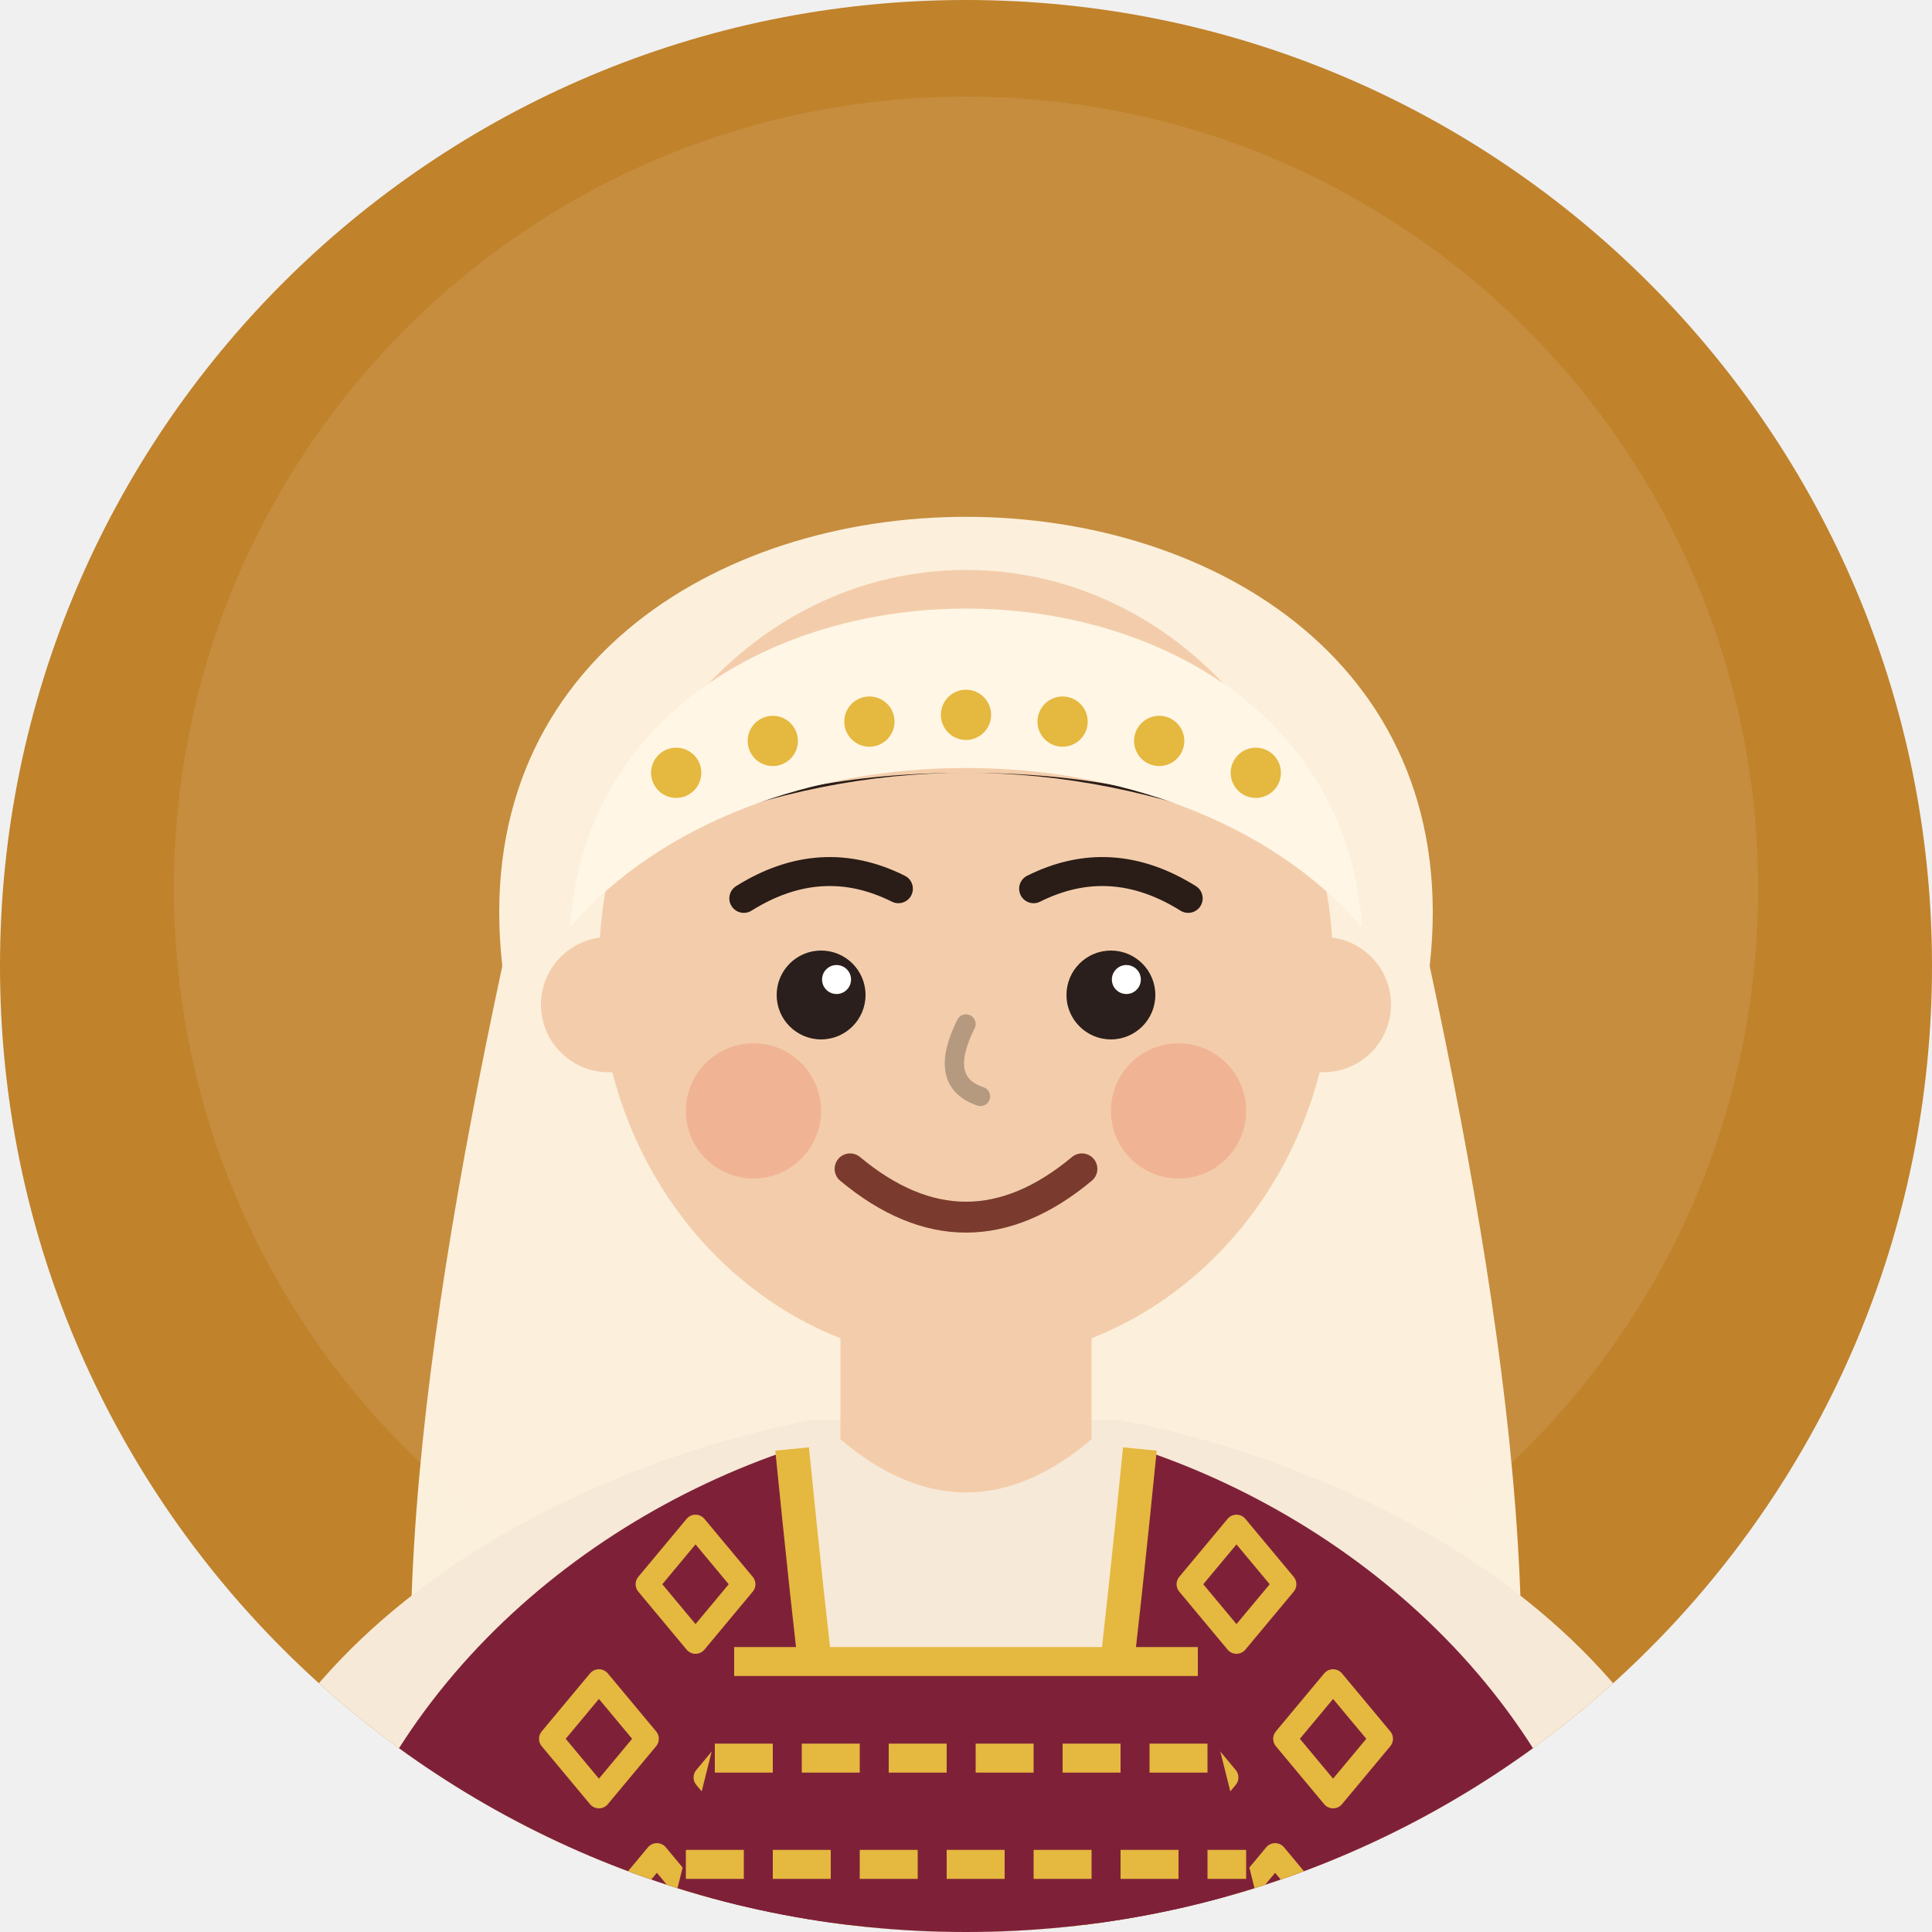
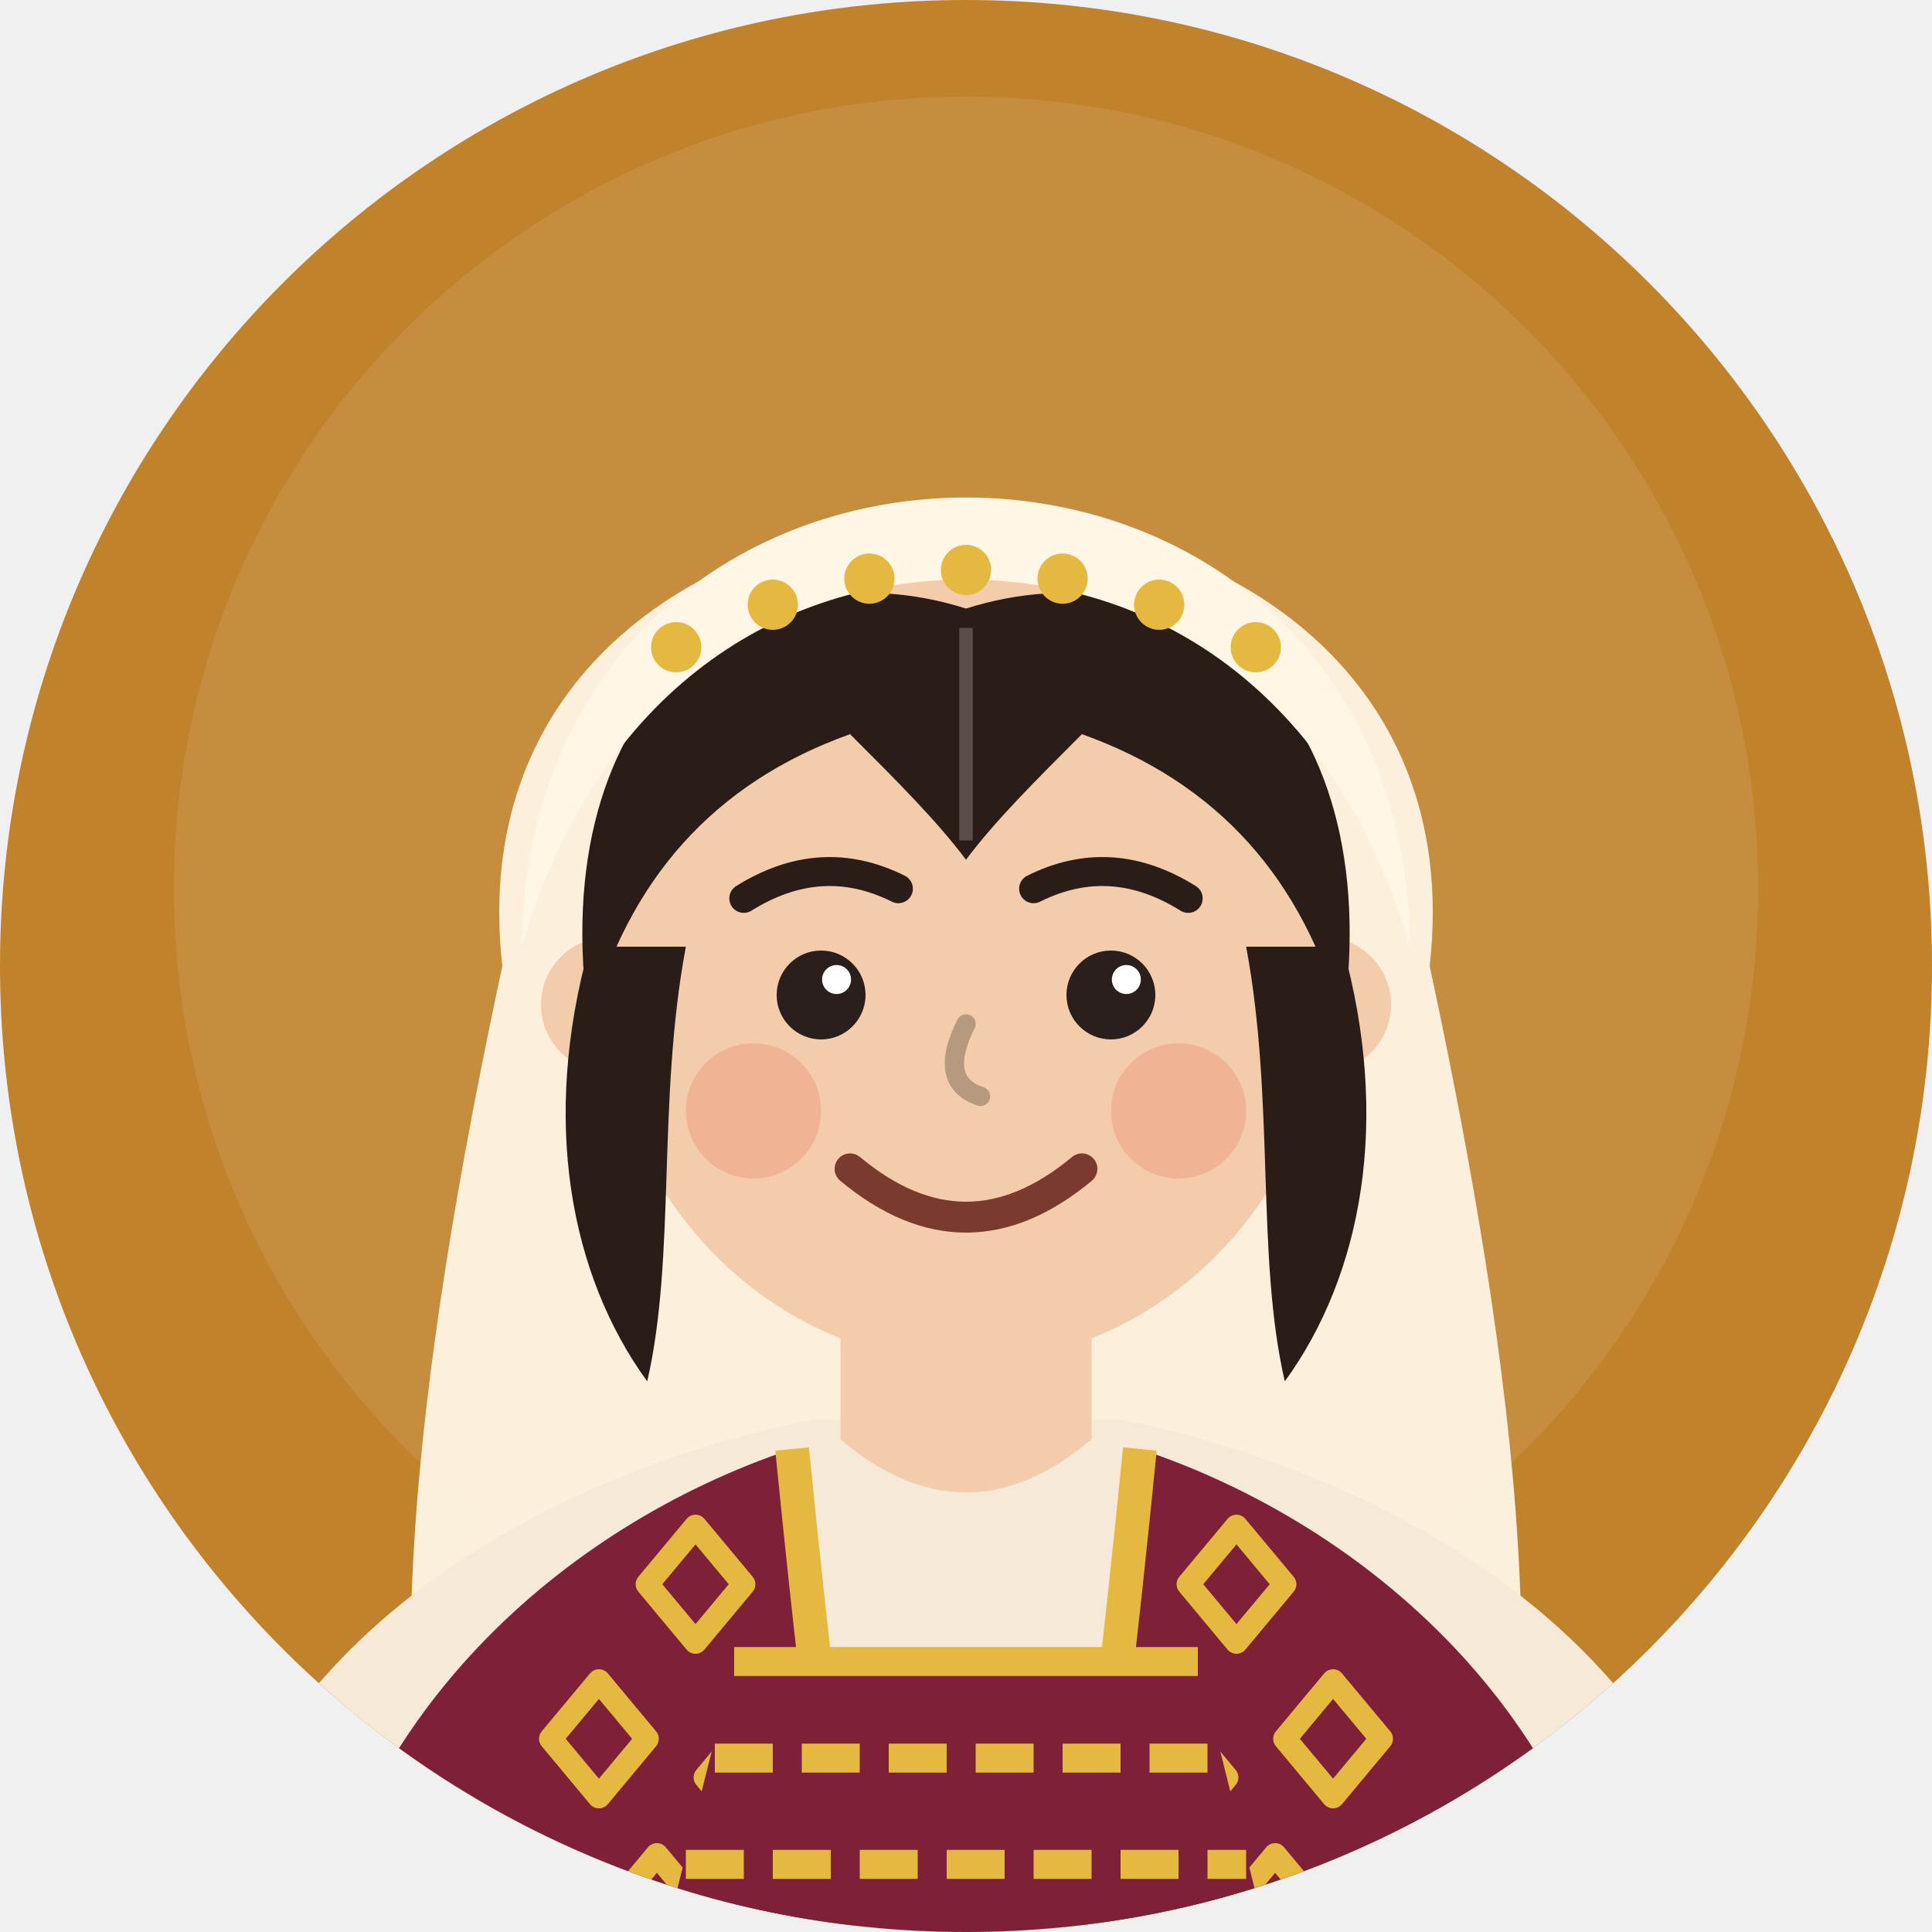
<svg xmlns="http://www.w3.org/2000/svg" viewBox="0 0 200 200">
  <defs>
    <clipPath id="c">
      <circle cx="100" cy="100" r="100" />
    </clipPath>
  </defs>
  <g clip-path="url(#c)">
    <rect width="200" height="200" fill="#C0822B" />
    <circle cx="100" cy="92" r="82" fill="#FFFFFF" opacity="0.09" />
    <path d="M52 100C45 38 155 38 148 100C157 142 162 182 152 206H48C38 182 43 142 52 100Z" fill="#FFF6E5" opacity="0.94" />
    <path d="M20 206C22 170 58 152 84 147H116C142 152 178 170 180 206Z" fill="#F7E9D7" />
    <g>
      <path d="M32 206C36 178 58 158 82 150C84 170 86 188 89 206Z" fill="#7E2138" />
      <path d="M82 150C84 170 86 188 89 206" fill="none" stroke="#E5B83F" stroke-width="3.5" />
      <path d="M72 158l5 6-5 6-5-6z" fill="none" stroke="#E5B83F" stroke-width="2.4" stroke-linejoin="round" />
      <path d="M62 174l5 6-5 6-5-6z" fill="none" stroke="#E5B83F" stroke-width="2.4" stroke-linejoin="round" />
      <path d="M78 178l5 6-5 6-5-6z" fill="none" stroke="#E5B83F" stroke-width="2.4" stroke-linejoin="round" />
      <path d="M52 191l5 6-5 6-5-6z" fill="none" stroke="#E5B83F" stroke-width="2.4" stroke-linejoin="round" />
      <path d="M68 192l5 6-5 6-5-6z" fill="none" stroke="#E5B83F" stroke-width="2.4" stroke-linejoin="round" />
    </g>
    <g transform="translate(200 0) scale(-1 1)">
      <path d="M32 206C36 178 58 158 82 150C84 170 86 188 89 206Z" fill="#7E2138" />
      <path d="M82 150C84 170 86 188 89 206" fill="none" stroke="#E5B83F" stroke-width="3.5" />
      <path d="M72 158l5 6-5 6-5-6z" fill="none" stroke="#E5B83F" stroke-width="2.4" stroke-linejoin="round" />
      <path d="M62 174l5 6-5 6-5-6z" fill="none" stroke="#E5B83F" stroke-width="2.4" stroke-linejoin="round" />
      <path d="M78 178l5 6-5 6-5-6z" fill="none" stroke="#E5B83F" stroke-width="2.4" stroke-linejoin="round" />
      <path d="M52 191l5 6-5 6-5-6z" fill="none" stroke="#E5B83F" stroke-width="2.4" stroke-linejoin="round" />
      <path d="M68 192l5 6-5 6-5-6z" fill="none" stroke="#E5B83F" stroke-width="2.4" stroke-linejoin="round" />
    </g>
    <path d="M76 172H124L132 204H68Z" fill="#7E2138" />
    <path d="M74 182H126M71 193H129" stroke="#E5B83F" stroke-width="3" stroke-dasharray="6 3" />
    <path d="M76 172H124" stroke="#E5B83F" stroke-width="3" />
    <path d="M87 124V149Q100 160 113 149V124Z" fill="#F3CDAB" />
    <path d="M87 132Q100 144 113 132V124H87Z" fill="#000000" opacity="0.10" />
    <circle cx="63" cy="104" r="7" fill="#F3CDAB" />
    <circle cx="137" cy="104" r="7" fill="#F3CDAB" />
    <ellipse cx="100" cy="100" rx="38" ry="41" fill="#F3CDAB" />
    <circle cx="78" cy="115" r="7" fill="#E8735A" opacity="0.28" />
    <circle cx="122" cy="115" r="7" fill="#E8735A" opacity="0.28" />
    <circle cx="85" cy="103" r="4.6" fill="#2A1F1C" />
    <circle cx="115" cy="103" r="4.6" fill="#2A1F1C" />
    <circle cx="86.6" cy="101.4" r="1.5" fill="#FFFFFF" />
    <circle cx="116.6" cy="101.4" r="1.5" fill="#FFFFFF" />
    <path d="M77 93Q85 88 93 92M107 92Q115 88 123 93" fill="none" stroke="#2A1C17" stroke-width="3" stroke-linecap="round" />
    <path d="M100 106q-3 6 1.5 7.5" fill="none" stroke="#000000" stroke-opacity="0.25" stroke-width="2" stroke-linecap="round" />
    <path d="M88 121Q100 131 112 121" fill="none" stroke="#7A3B2E" stroke-width="3.2" stroke-linecap="round" />
-     <path d="M70 86Q100 74 130 86Q118 80 100 80T70 86Z" fill="#2A1C17" />
-     <path d="M59 96C62 52 138 52 141 96C122 74 78 74 59 96Z" fill="#FFF6E5" />
-     <circle cx="70" cy="80.0" r="2.6" fill="#E5B83F" />
-     <circle cx="80" cy="76.7" r="2.6" fill="#E5B83F" />
-     <circle cx="90" cy="74.7" r="2.6" fill="#E5B83F" />
-     <circle cx="100" cy="74.0" r="2.6" fill="#E5B83F" />
-     <circle cx="110" cy="74.7" r="2.6" fill="#E5B83F" />
-     <circle cx="120" cy="76.7" r="2.6" fill="#E5B83F" />
-     <circle cx="130" cy="80.0" r="2.6" fill="#E5B83F" />
+     <path d="M61 106C56 72 78 56 100 63C122 56 144 72 139 106C135 91 126 81 112 76C107 81 103 85 100 89C97 85 93 81 88 76C74 81 65 91 61 106Z" fill="#2A1C17" />
+     <path d="M61 98C56 116 59 132 67 143C70 130 68 114 71 98Z" fill="#2A1C17" />
+     <path d="M139 98C144 116 141 132 133 143C130 130 132 114 129 98Z" fill="#2A1C17" />
+     <path d="M100 65V87" stroke="#FFFFFF" stroke-opacity="0.22" stroke-width="1.4" />
+     <path d="M54 98C55 36 145 36 146 98C138 71 119 60 100 60C81 60 62 71 54 98Z" fill="#FFF6E5" />
+     <circle cx="70" cy="67.0" r="2.6" fill="#E5B83F" />
+     <circle cx="80" cy="62.6" r="2.6" fill="#E5B83F" />
+     <circle cx="90" cy="59.9" r="2.6" fill="#E5B83F" />
+     <circle cx="100" cy="59.0" r="2.6" fill="#E5B83F" />
+     <circle cx="110" cy="59.9" r="2.6" fill="#E5B83F" />
+     <circle cx="120" cy="62.6" r="2.6" fill="#E5B83F" />
+     <circle cx="130" cy="67.0" r="2.6" fill="#E5B83F" />
  </g>
</svg>
